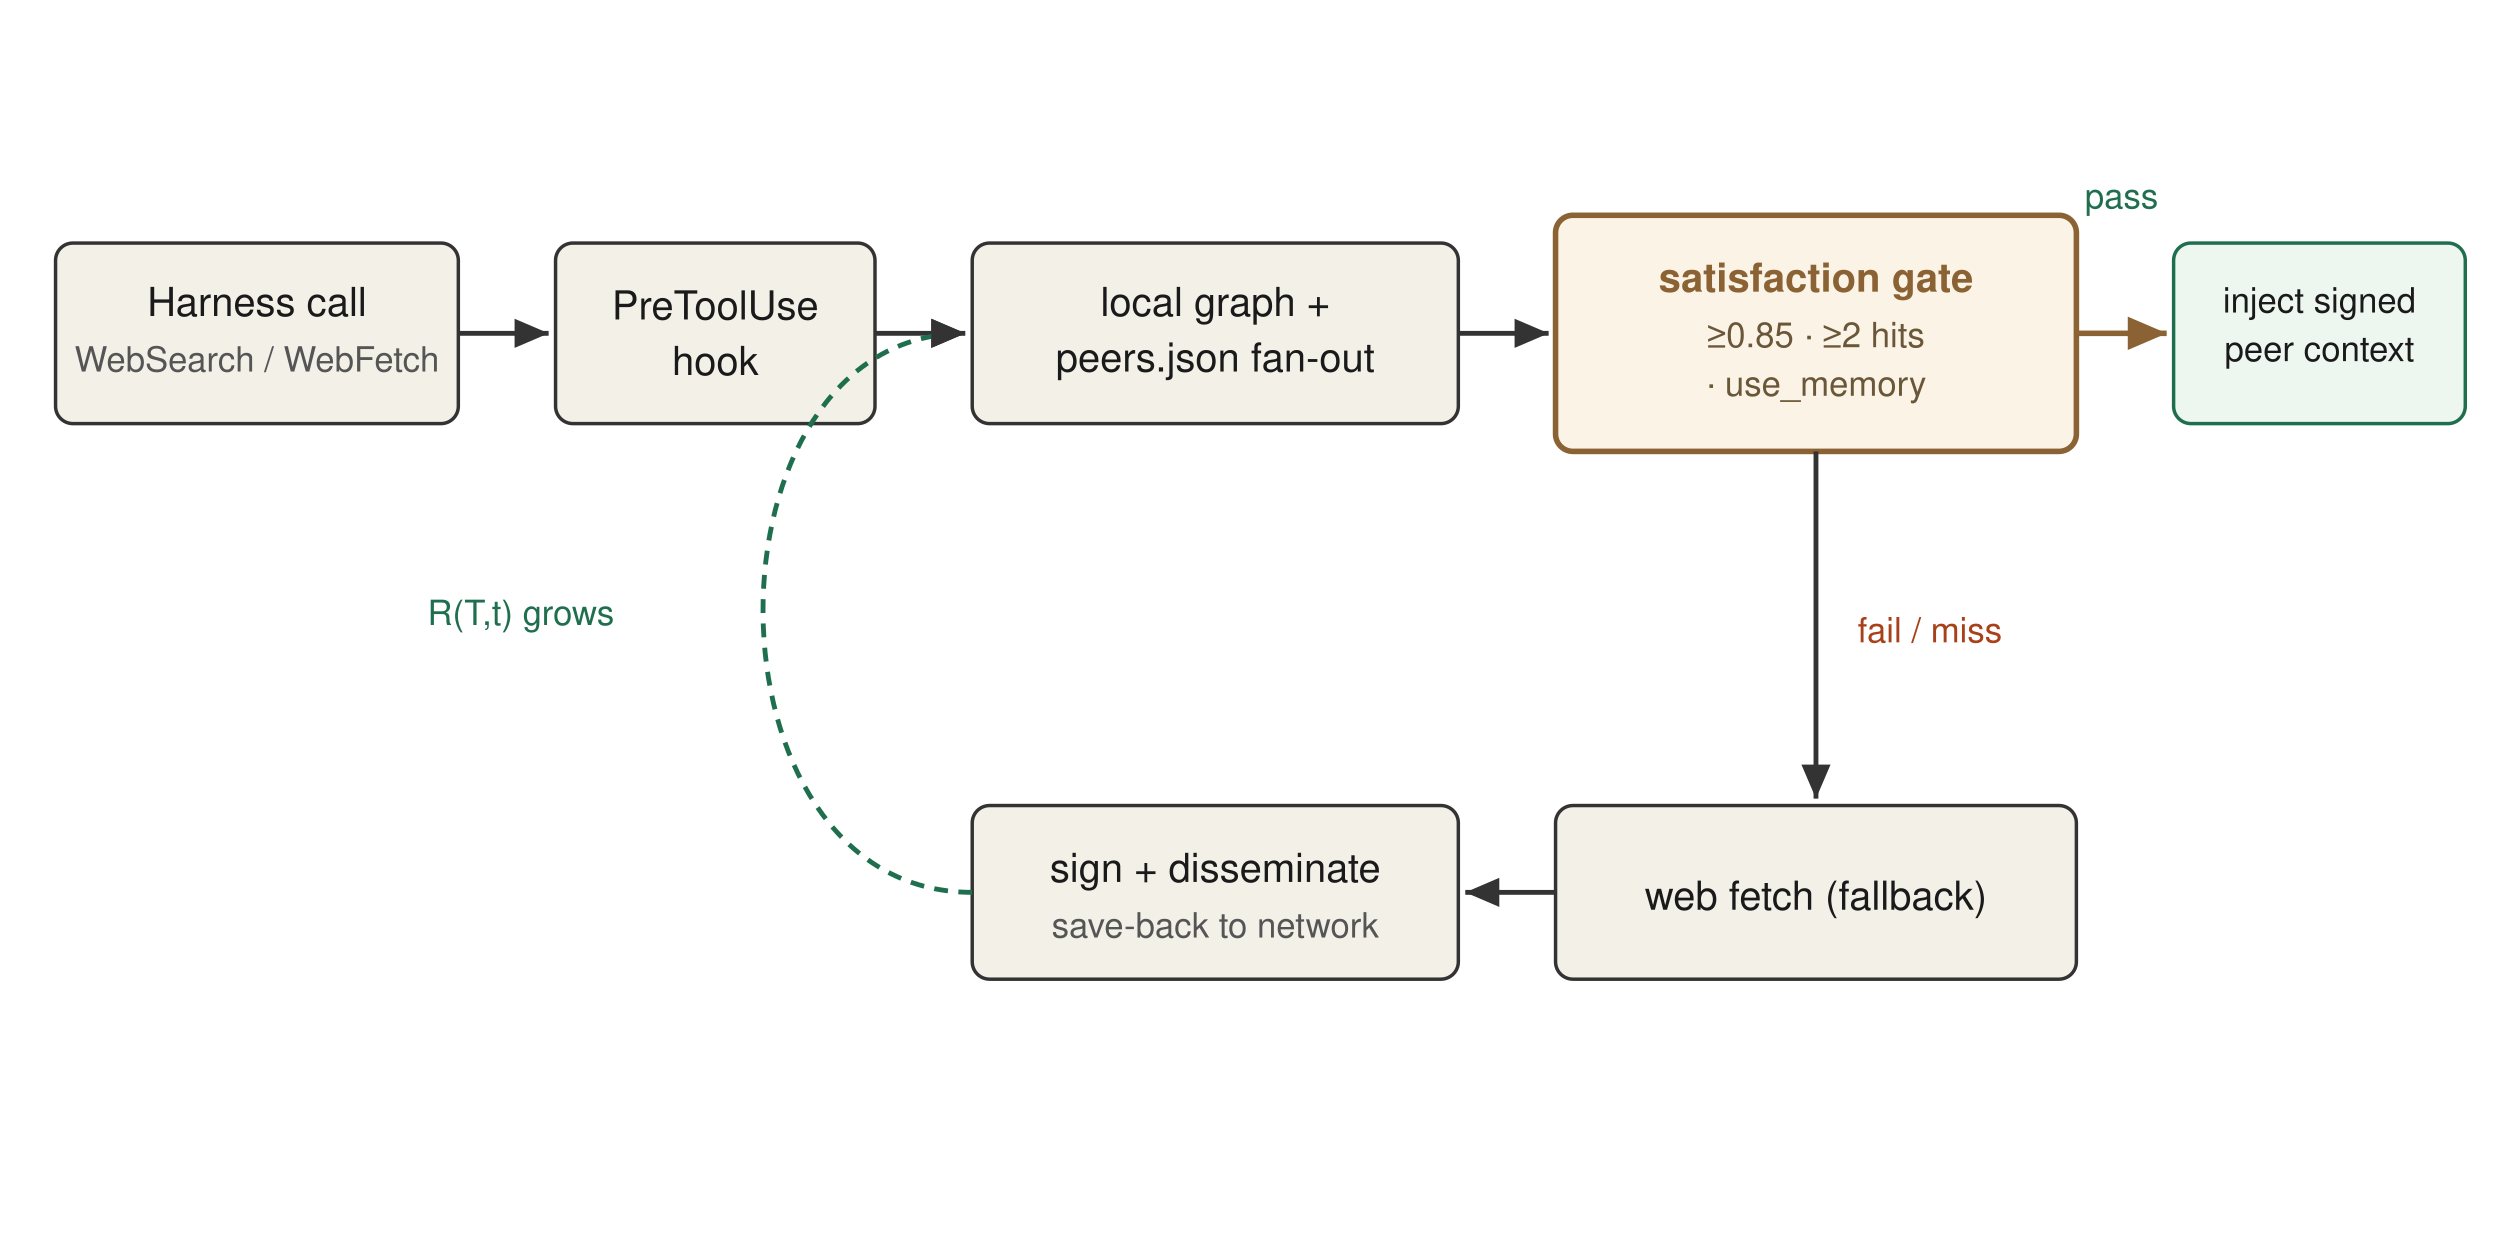
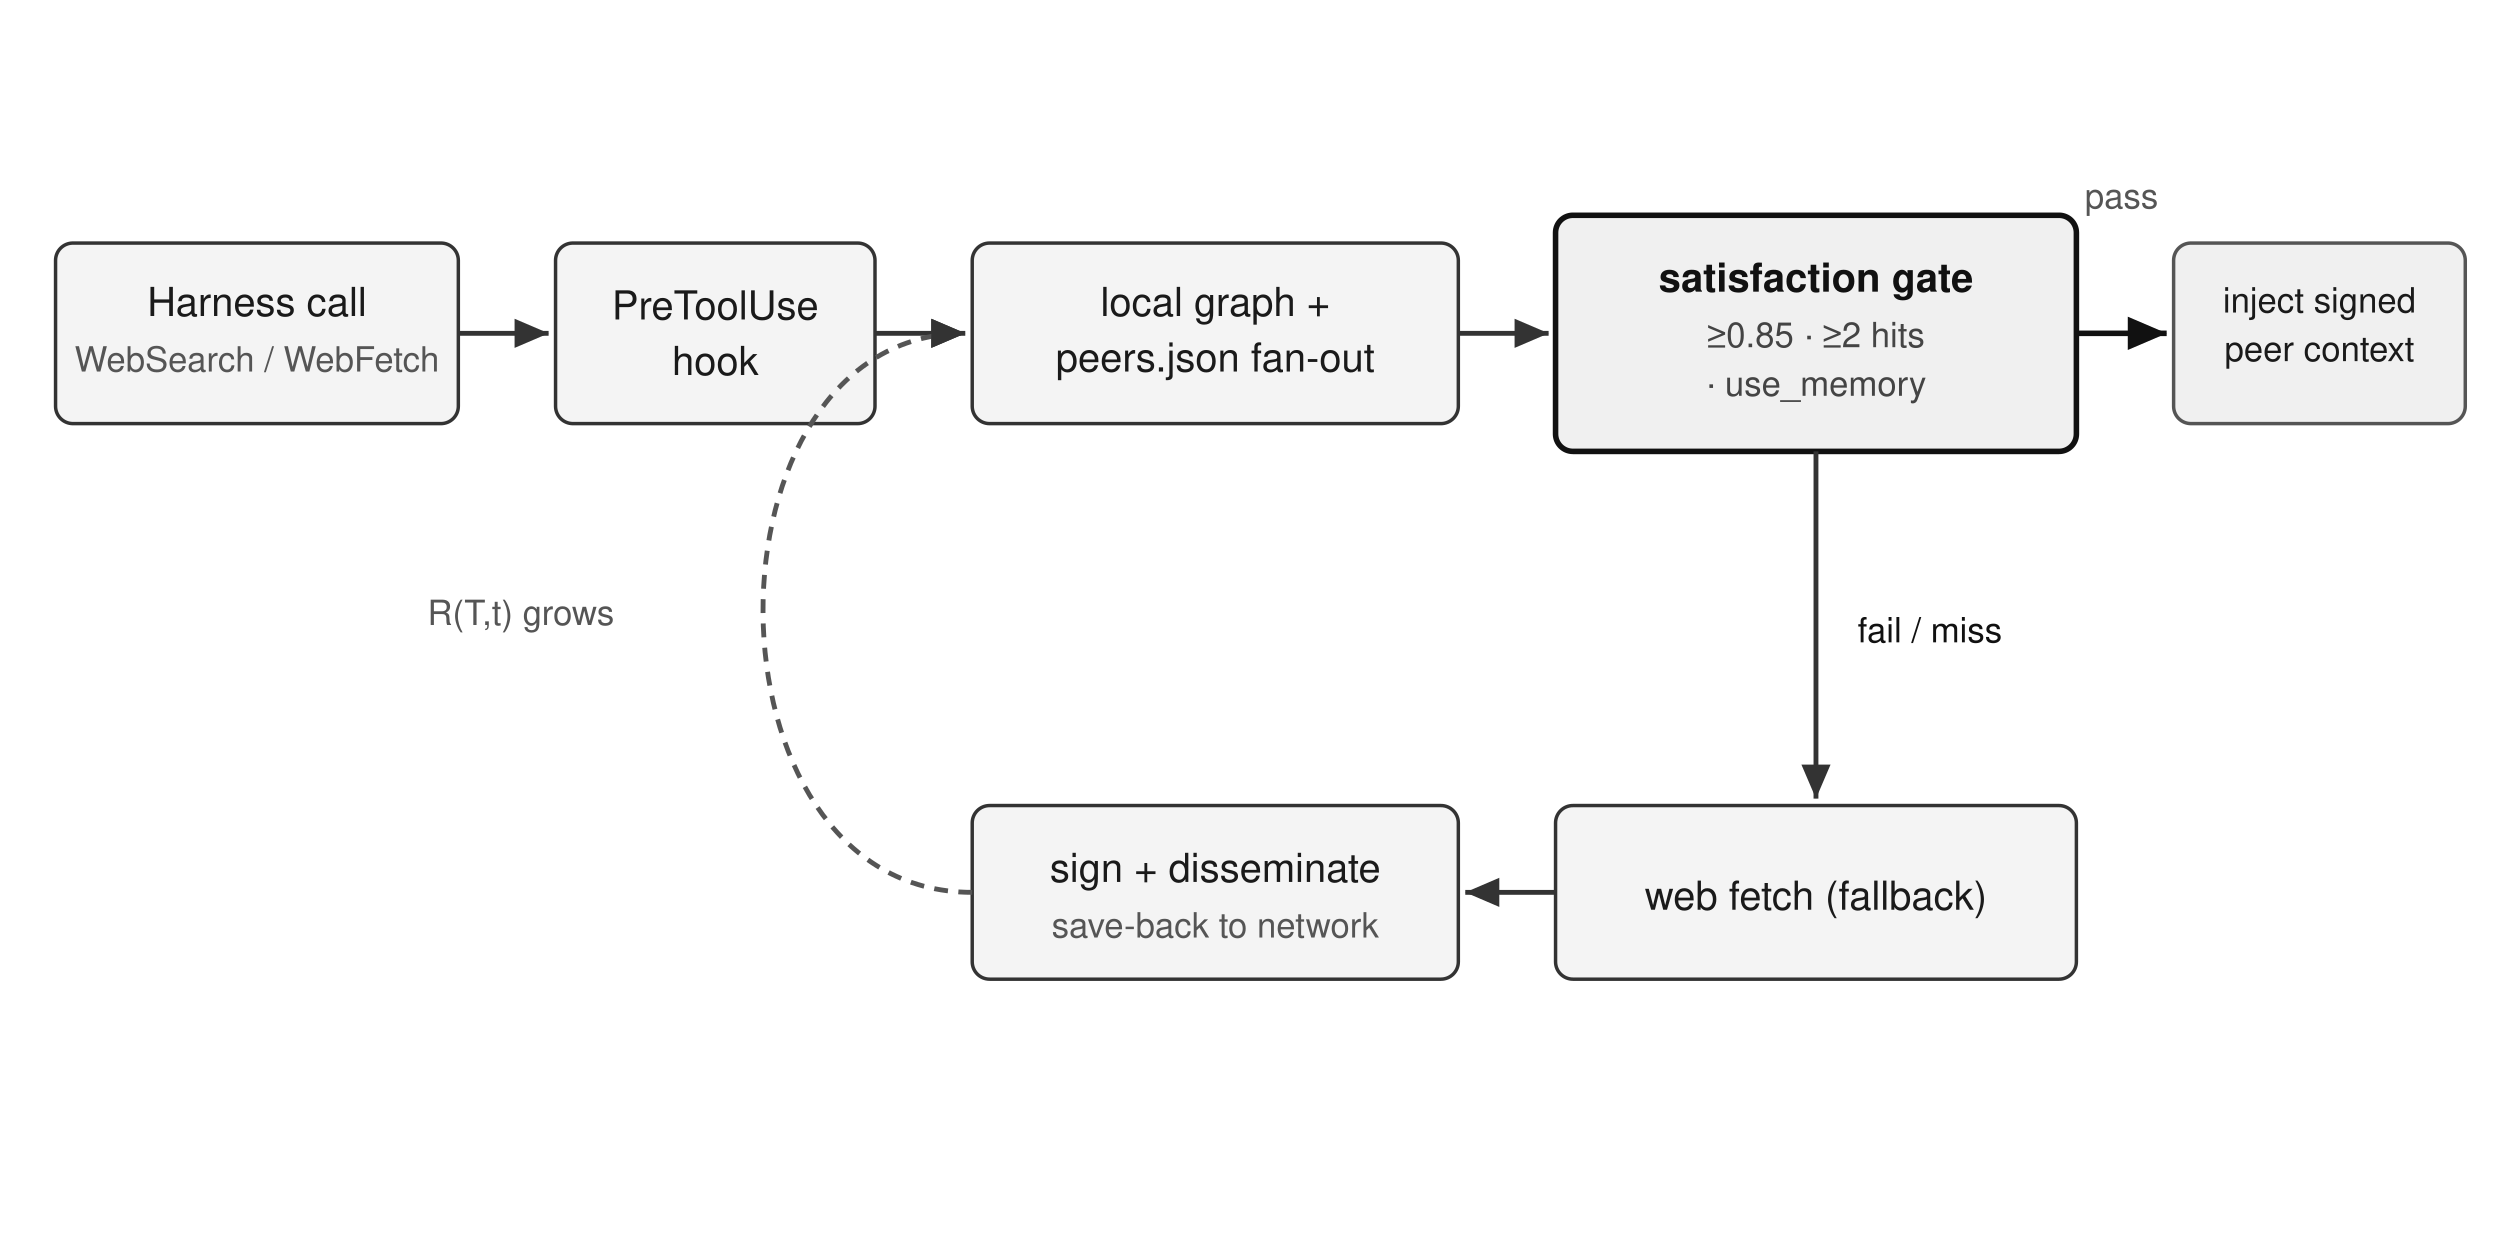
<svg xmlns="http://www.w3.org/2000/svg" viewBox="0 0 720 360" font-family="Helvetica, Arial, sans-serif">
  <rect width="720" height="360" fill="#ffffff" />
  <defs>
    <marker id="ah" markerWidth="9" markerHeight="9" refX="7" refY="3" orient="auto">
      <path d="M0,0 L7,3 L0,6 Z" fill="#333" />
    </marker>
    <marker id="ahc" markerWidth="9" markerHeight="9" refX="7" refY="3" orient="auto">
-       <path d="M0,0 L7,3 L0,6 Z" fill="#8a6233" />
+       <path d="M0,0 L7,3 L0,6 Z" fill="#111111" />
    </marker>
  </defs>
  <g font-size="11.5" fill="#1a1a1a" text-anchor="middle">
-     <rect x="16" y="70" width="116" height="52" rx="5" fill="#f3f0e8" stroke="#333" />
+     <rect x="16" y="70" width="116" height="52" rx="5" fill="#f4f4f4" stroke="#333" />
    <text x="74" y="91">Harness call</text>
    <text x="74" y="107" font-size="10" fill="#555">WebSearch / WebFetch</text>
-     <rect x="160" y="70" width="92" height="52" rx="5" fill="#f3f0e8" stroke="#333" />
+     <rect x="160" y="70" width="92" height="52" rx="5" fill="#f4f4f4" stroke="#333" />
    <text x="206" y="92">PreToolUse</text>
    <text x="206" y="108">hook</text>
-     <rect x="280" y="70" width="140" height="52" rx="5" fill="#f3f0e8" stroke="#333" />
+     <rect x="280" y="70" width="140" height="52" rx="5" fill="#f4f4f4" stroke="#333" />
    <text x="350" y="91">local graph +</text>
    <text x="350" y="107">peers.json fan-out</text>
-     <rect x="448" y="62" width="150" height="68" rx="5" fill="#faf3e6" stroke="#8a6233" stroke-width="1.6" />
-     <text x="523" y="84" fill="#8a6233" font-weight="bold">satisfaction gate</text>
-     <text x="523" y="100" font-size="10" fill="#6a5638">≥0.85 · ≥2 hits</text>
-     <text x="523" y="114" font-size="10" fill="#6a5638">· use_memory</text>
-     <rect x="626" y="70" width="84" height="52" rx="5" fill="#eef6f0" stroke="#1f6f4f" />
+     <rect x="448" y="62" width="150" height="68" rx="5" fill="#f0f0f0" stroke="#111111" stroke-width="1.6" />
+     <text x="523" y="84" fill="#111111" font-weight="bold">satisfaction gate</text>
+     <text x="523" y="100" font-size="10" fill="#444444">≥0.85 · ≥2 hits</text>
+     <text x="523" y="114" font-size="10" fill="#444444">· use_memory</text>
+     <rect x="626" y="70" width="84" height="52" rx="5" fill="#f0f0f0" stroke="#555555" />
    <text x="668" y="90" font-size="10">inject signed</text>
    <text x="668" y="104" font-size="10">peer context</text>
-     <rect x="448" y="232" width="150" height="50" rx="5" fill="#f3f0e8" stroke="#333" />
+     <rect x="448" y="232" width="150" height="50" rx="5" fill="#f4f4f4" stroke="#333" />
    <text x="523" y="262">web fetch (fallback)</text>
-     <rect x="280" y="232" width="140" height="50" rx="5" fill="#f3f0e8" stroke="#333" />
+     <rect x="280" y="232" width="140" height="50" rx="5" fill="#f4f4f4" stroke="#333" />
    <text x="350" y="254">sign + disseminate</text>
    <text x="350" y="270" font-size="10" fill="#555">save-back to network</text>
  </g>
  <g stroke="#333" stroke-width="1.4" fill="none" marker-end="url(#ah)">
    <line x1="132" y1="96" x2="158" y2="96" />
    <line x1="252" y1="96" x2="278" y2="96" />
    <line x1="420" y1="96" x2="446" y2="96" />
  </g>
-   <line x1="598" y1="96" x2="624" y2="96" stroke="#8a6233" stroke-width="1.6" marker-end="url(#ahc)" />
-   <text x="611" y="60" font-size="10" fill="#1f6f4f" text-anchor="middle">pass</text>
+   <line x1="598" y1="96" x2="624" y2="96" stroke="#111111" stroke-width="1.6" marker-end="url(#ahc)" />
+   <text x="611" y="60" font-size="10" fill="#555555" text-anchor="middle">pass</text>
  <line x1="523" y1="130" x2="523" y2="230" stroke="#333" stroke-width="1.4" marker-end="url(#ah)" />
-   <text x="535" y="185" font-size="10" fill="#a8401a">fail / miss</text>
+   <text x="535" y="185" font-size="10" fill="#111111">fail / miss</text>
  <line x1="448" y1="257" x2="422" y2="257" stroke="#333" stroke-width="1.4" marker-end="url(#ah)" />
-   <path d="M280,257 C 200,257 200,96 278,96" stroke="#1f6f4f" stroke-width="1.4" fill="none" stroke-dasharray="4 3" marker-end="url(#ah)" />
-   <text x="150" y="180" font-size="10" fill="#1f6f4f" text-anchor="middle">R(T,t) grows</text>
+   <path d="M280,257 C 200,257 200,96 278,96" stroke="#555555" stroke-width="1.4" fill="none" stroke-dasharray="4 3" marker-end="url(#ah)" />
+   <text x="150" y="180" font-size="10" fill="#555555" text-anchor="middle">R(T,t) grows</text>
</svg>
